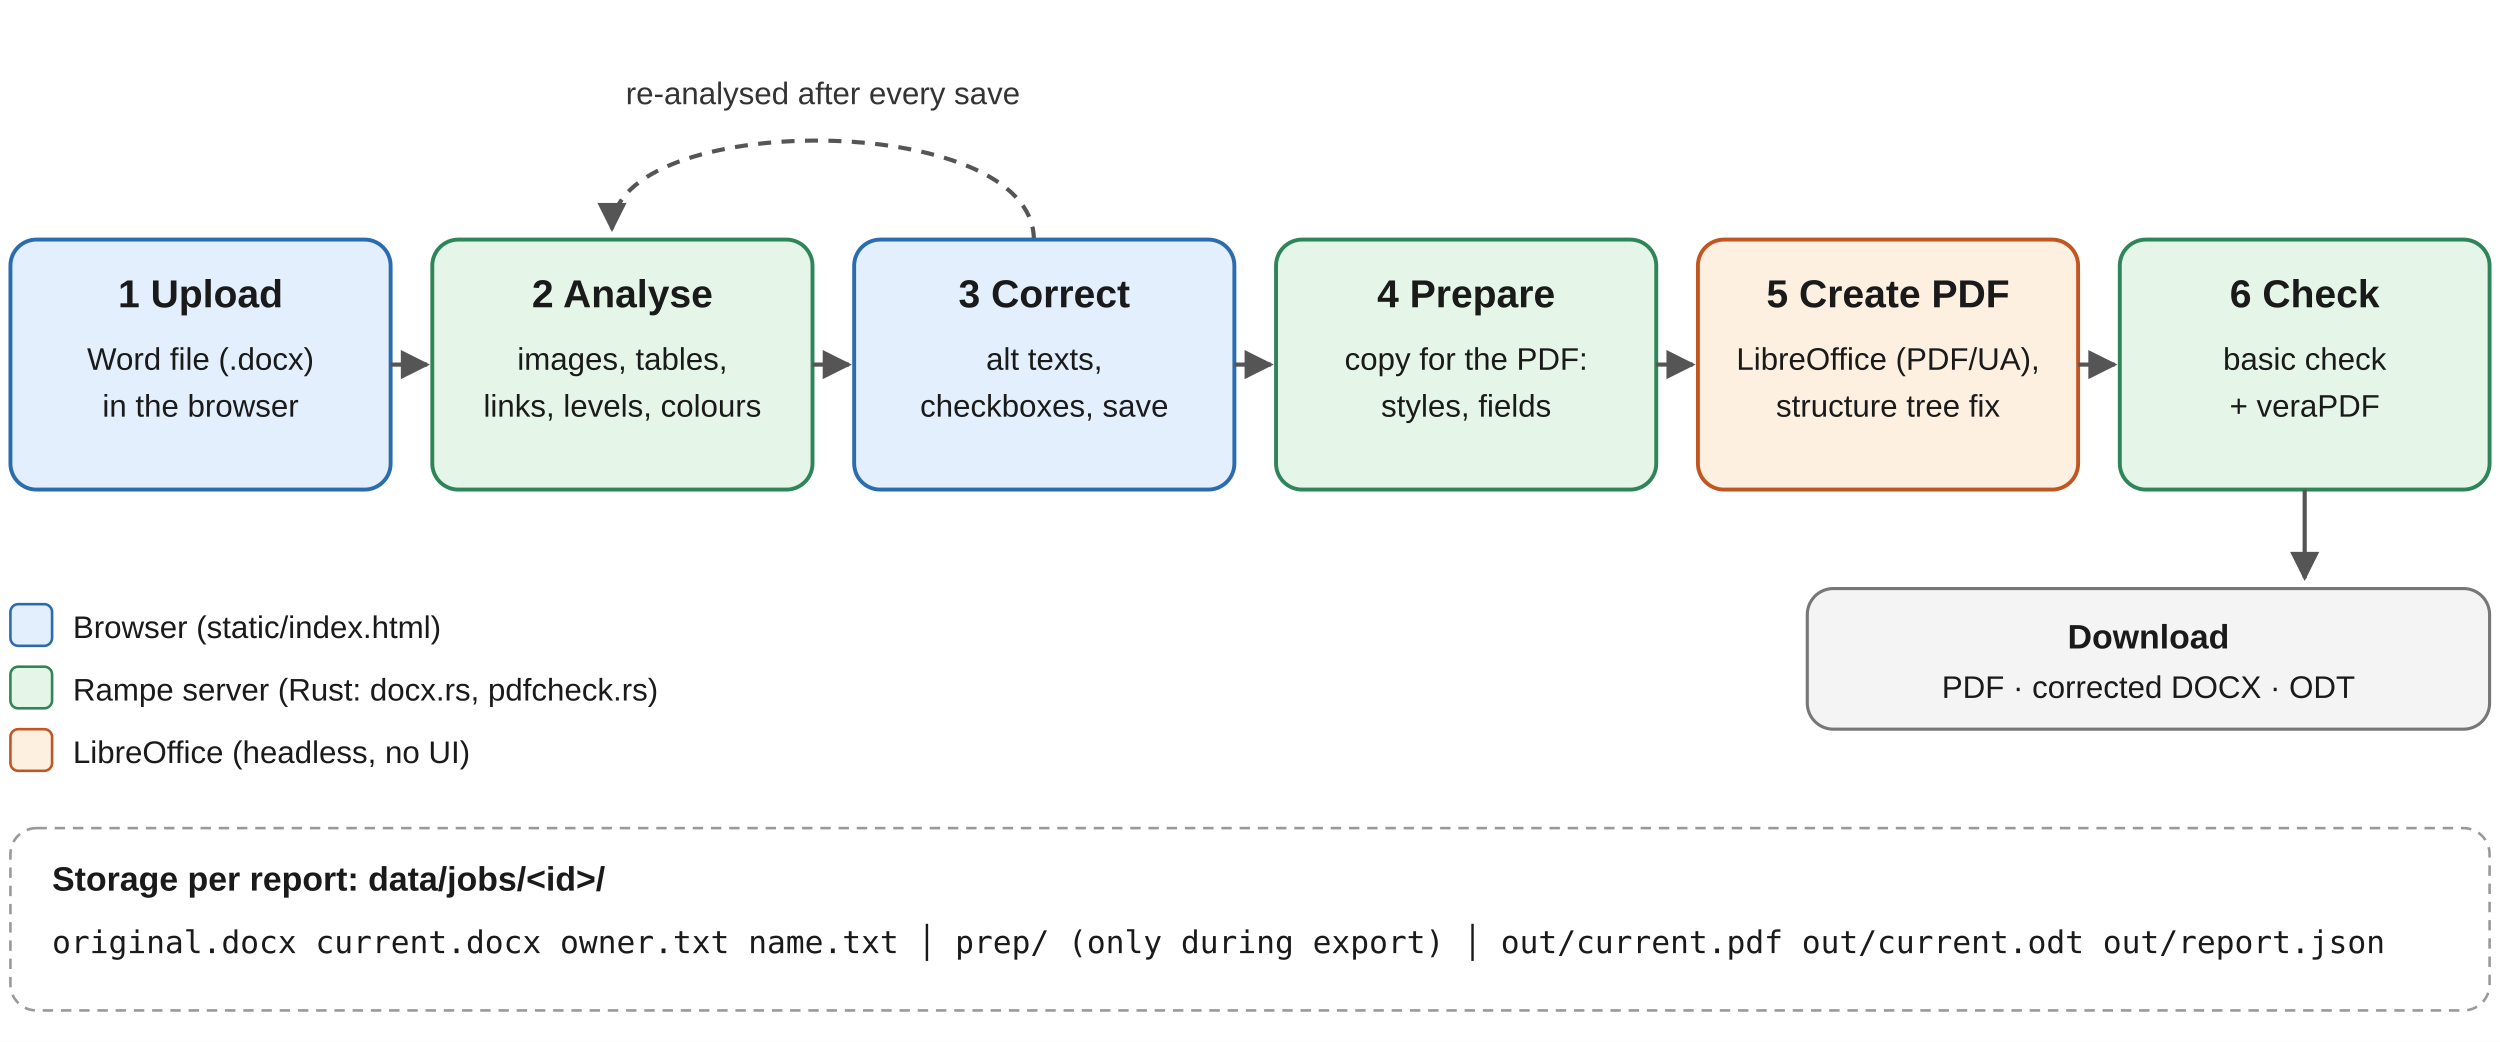
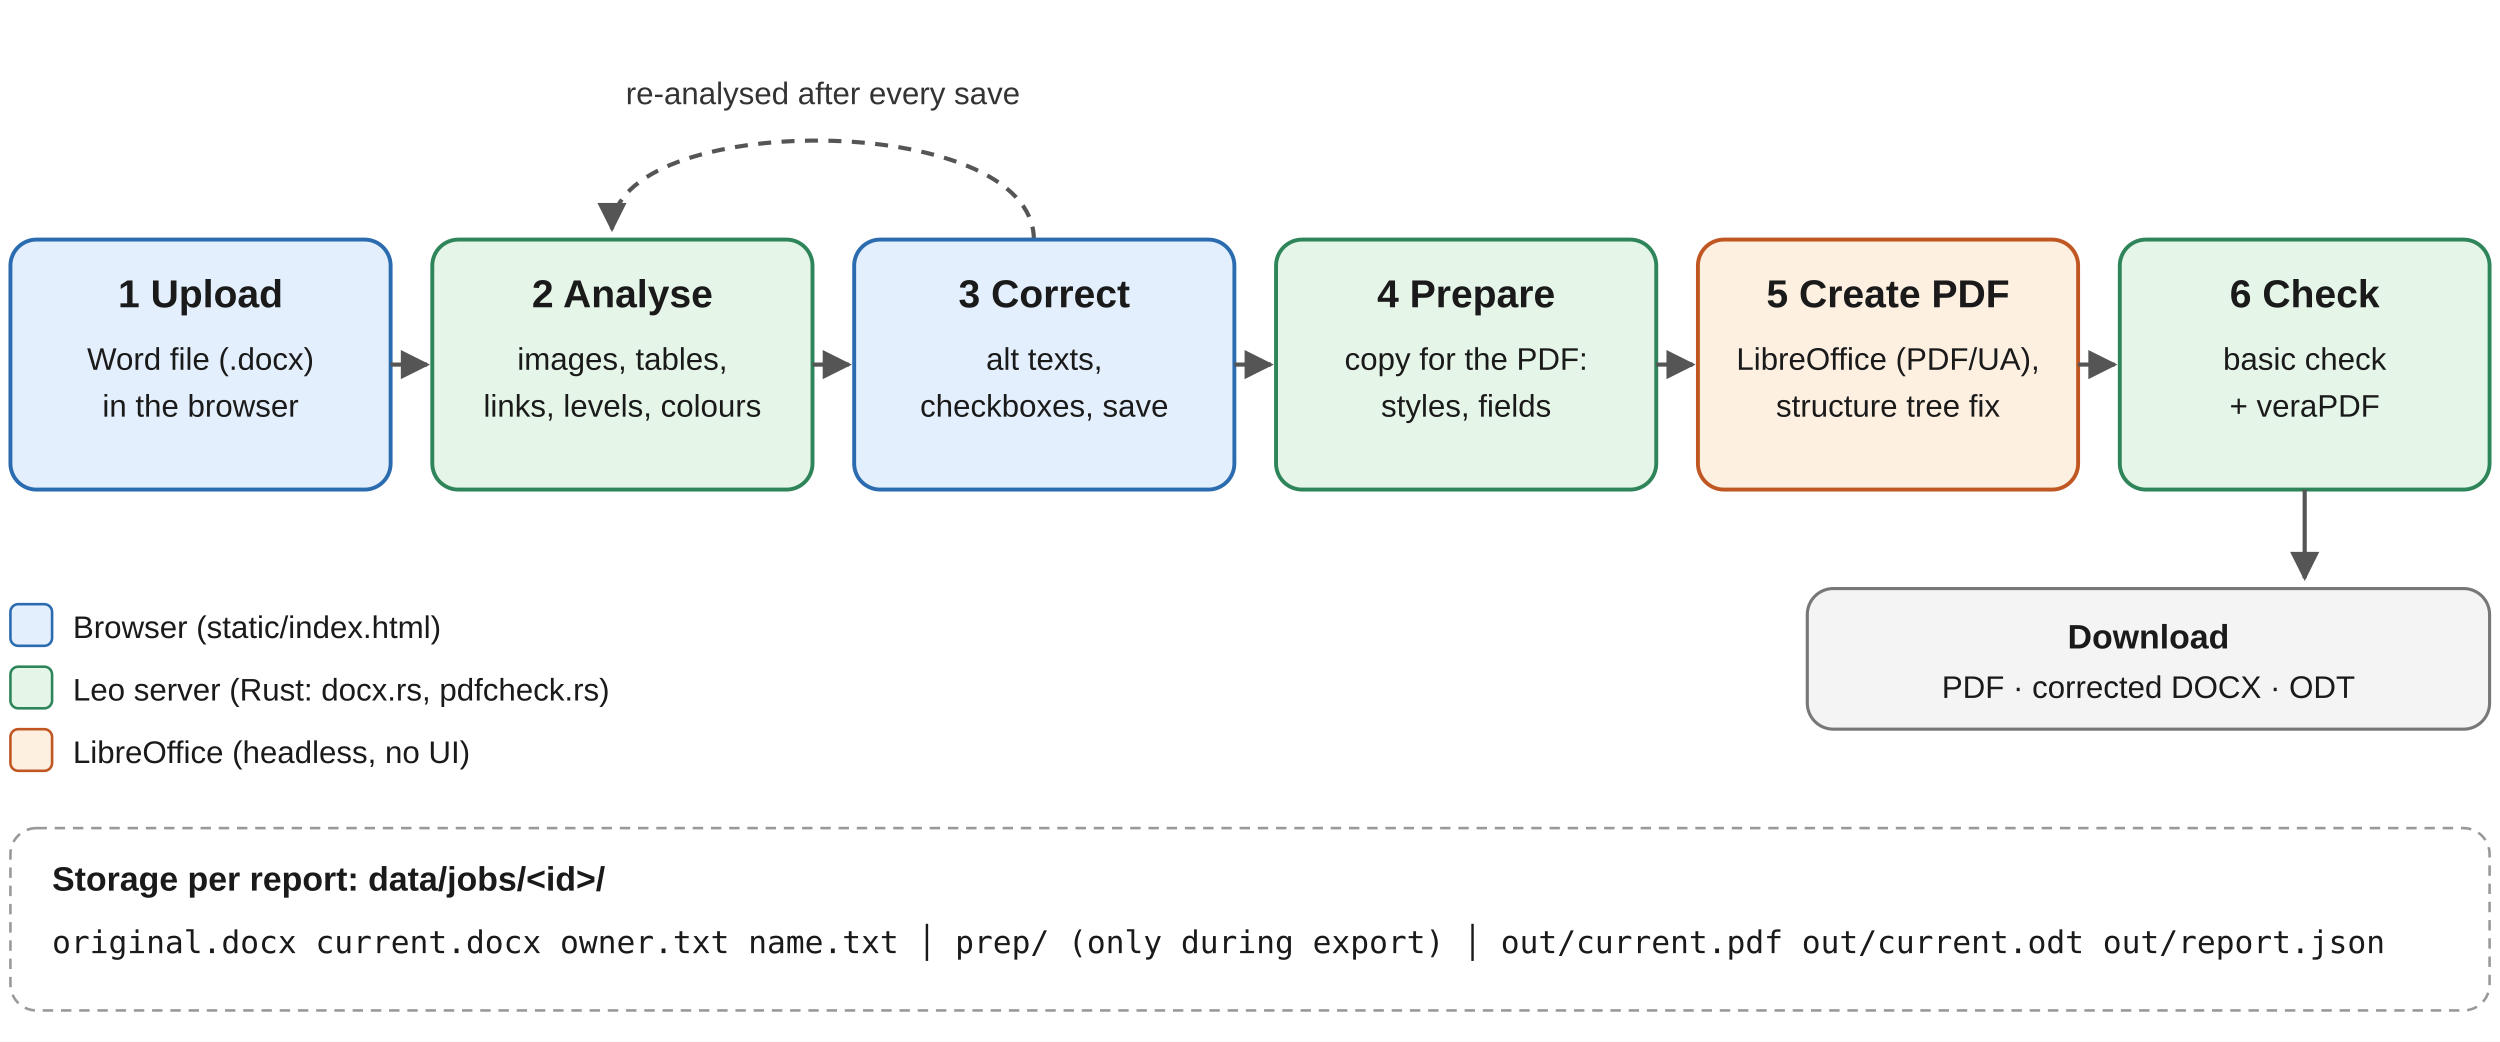
<svg xmlns="http://www.w3.org/2000/svg" xml:lang="en" viewBox="0 0 960 400" width="960" height="400" font-family="'Segoe UI', 'Helvetica Neue', Arial, sans-serif" role="img" aria-labelledby="t d">
  <defs>
    <marker id="a" viewBox="0 0 10 10" refX="9" refY="5" markerWidth="7" markerHeight="7" orient="auto-start-reverse">
      <path d="M0,0 L10,5 L0,10 z" fill="#555" />
    </marker>
  </defs>
  <rect width="960" height="400" fill="#ffffff" />
  <path d="M 397 92 C 397 42, 235 42, 235 88" fill="none" stroke="#555" stroke-width="1.6" stroke-dasharray="5 4" marker-end="url(#a)" />
  <text x="316" y="40" font-size="12" fill="#333" text-anchor="middle">re-analysed after every save</text>
  <g font-size="12" fill="#1a1a1a">
    <rect x="4" y="92" width="146" height="96" rx="10" fill="#e3effc" stroke="#2b6cb0" stroke-width="1.5" />
    <text x="77" y="118" font-size="15" font-weight="700" text-anchor="middle">1 Upload</text>
    <text x="77" y="142" text-anchor="middle">Word file (.docx)</text>
    <text x="77" y="160" text-anchor="middle">in the browser</text>
    <rect x="166" y="92" width="146" height="96" rx="10" fill="#e5f5e8" stroke="#2f855a" stroke-width="1.5" />
    <text x="239" y="118" font-size="15" font-weight="700" text-anchor="middle">2 Analyse</text>
    <text x="239" y="142" text-anchor="middle">images, tables,</text>
    <text x="239" y="160" text-anchor="middle">links, levels, colours</text>
    <rect x="328" y="92" width="146" height="96" rx="10" fill="#e3effc" stroke="#2b6cb0" stroke-width="1.5" />
    <text x="401" y="118" font-size="15" font-weight="700" text-anchor="middle">3 Correct</text>
    <text x="401" y="142" text-anchor="middle">alt texts,</text>
    <text x="401" y="160" text-anchor="middle">checkboxes, save</text>
    <rect x="490" y="92" width="146" height="96" rx="10" fill="#e5f5e8" stroke="#2f855a" stroke-width="1.5" />
    <text x="563" y="118" font-size="15" font-weight="700" text-anchor="middle">4 Prepare</text>
    <text x="563" y="142" text-anchor="middle">copy for the PDF:</text>
    <text x="563" y="160" text-anchor="middle">styles, fields</text>
    <rect x="652" y="92" width="146" height="96" rx="10" fill="#fdf0e1" stroke="#c05621" stroke-width="1.5" />
    <text x="725" y="118" font-size="15" font-weight="700" text-anchor="middle">5 Create PDF</text>
    <text x="725" y="142" text-anchor="middle">LibreOffice (PDF/UA),</text>
    <text x="725" y="160" text-anchor="middle">structure tree fix</text>
    <rect x="814" y="92" width="142" height="96" rx="10" fill="#e5f5e8" stroke="#2f855a" stroke-width="1.5" />
    <text x="885" y="118" font-size="15" font-weight="700" text-anchor="middle">6 Check</text>
    <text x="885" y="142" text-anchor="middle">basic check</text>
    <text x="885" y="160" text-anchor="middle">+ veraPDF</text>
  </g>
  <g stroke="#555" stroke-width="1.6" marker-end="url(#a)">
    <line x1="150" y1="140" x2="164" y2="140" />
    <line x1="312" y1="140" x2="326" y2="140" />
    <line x1="474" y1="140" x2="488" y2="140" />
    <line x1="636" y1="140" x2="650" y2="140" />
    <line x1="798" y1="140" x2="812" y2="140" />
  </g>
  <path d="M 885 188 L 885 222" stroke="#555" stroke-width="1.6" marker-end="url(#a)" />
  <rect x="694" y="226" width="262" height="54" rx="10" fill="#f4f4f4" stroke="#777" stroke-width="1.2" />
  <text x="825" y="249" font-size="13" font-weight="700" text-anchor="middle" fill="#1a1a1a">Download</text>
  <text x="825" y="268" font-size="12" text-anchor="middle" fill="#1a1a1a">PDF · corrected DOCX · ODT</text>
  <g font-size="12" fill="#1a1a1a">
    <rect x="4" y="232" width="16" height="16" rx="3" fill="#e3effc" stroke="#2b6cb0" />
    <text x="28" y="245">Browser (static/index.html)</text>
    <rect x="4" y="256" width="16" height="16" rx="3" fill="#e5f5e8" stroke="#2f855a" />
-     <text x="28" y="269">Rampe server (Rust: docx.rs, pdfcheck.rs)</text>
+     <text x="28" y="269">Leo server (Rust: docx.rs, pdfcheck.rs)</text>
    <rect x="4" y="280" width="16" height="16" rx="3" fill="#fdf0e1" stroke="#c05621" />
    <text x="28" y="293">LibreOffice (headless, no UI)</text>
  </g>
  <rect x="4" y="318" width="952" height="70" rx="10" fill="#ffffff" stroke="#999" stroke-dasharray="4 3" />
  <text x="20" y="342" font-size="13" font-weight="700" fill="#1a1a1a">Storage per report: data/jobs/&lt;id&gt;/</text>
  <text x="20" y="366" font-size="12" fill="#1a1a1a" font-family="'Cascadia Mono', Consolas, 'DejaVu Sans Mono', monospace">original.docx  current.docx  owner.txt  name.txt  │  prep/ (only during export)  │  out/current.pdf  out/current.odt  out/report.json</text>
</svg>
